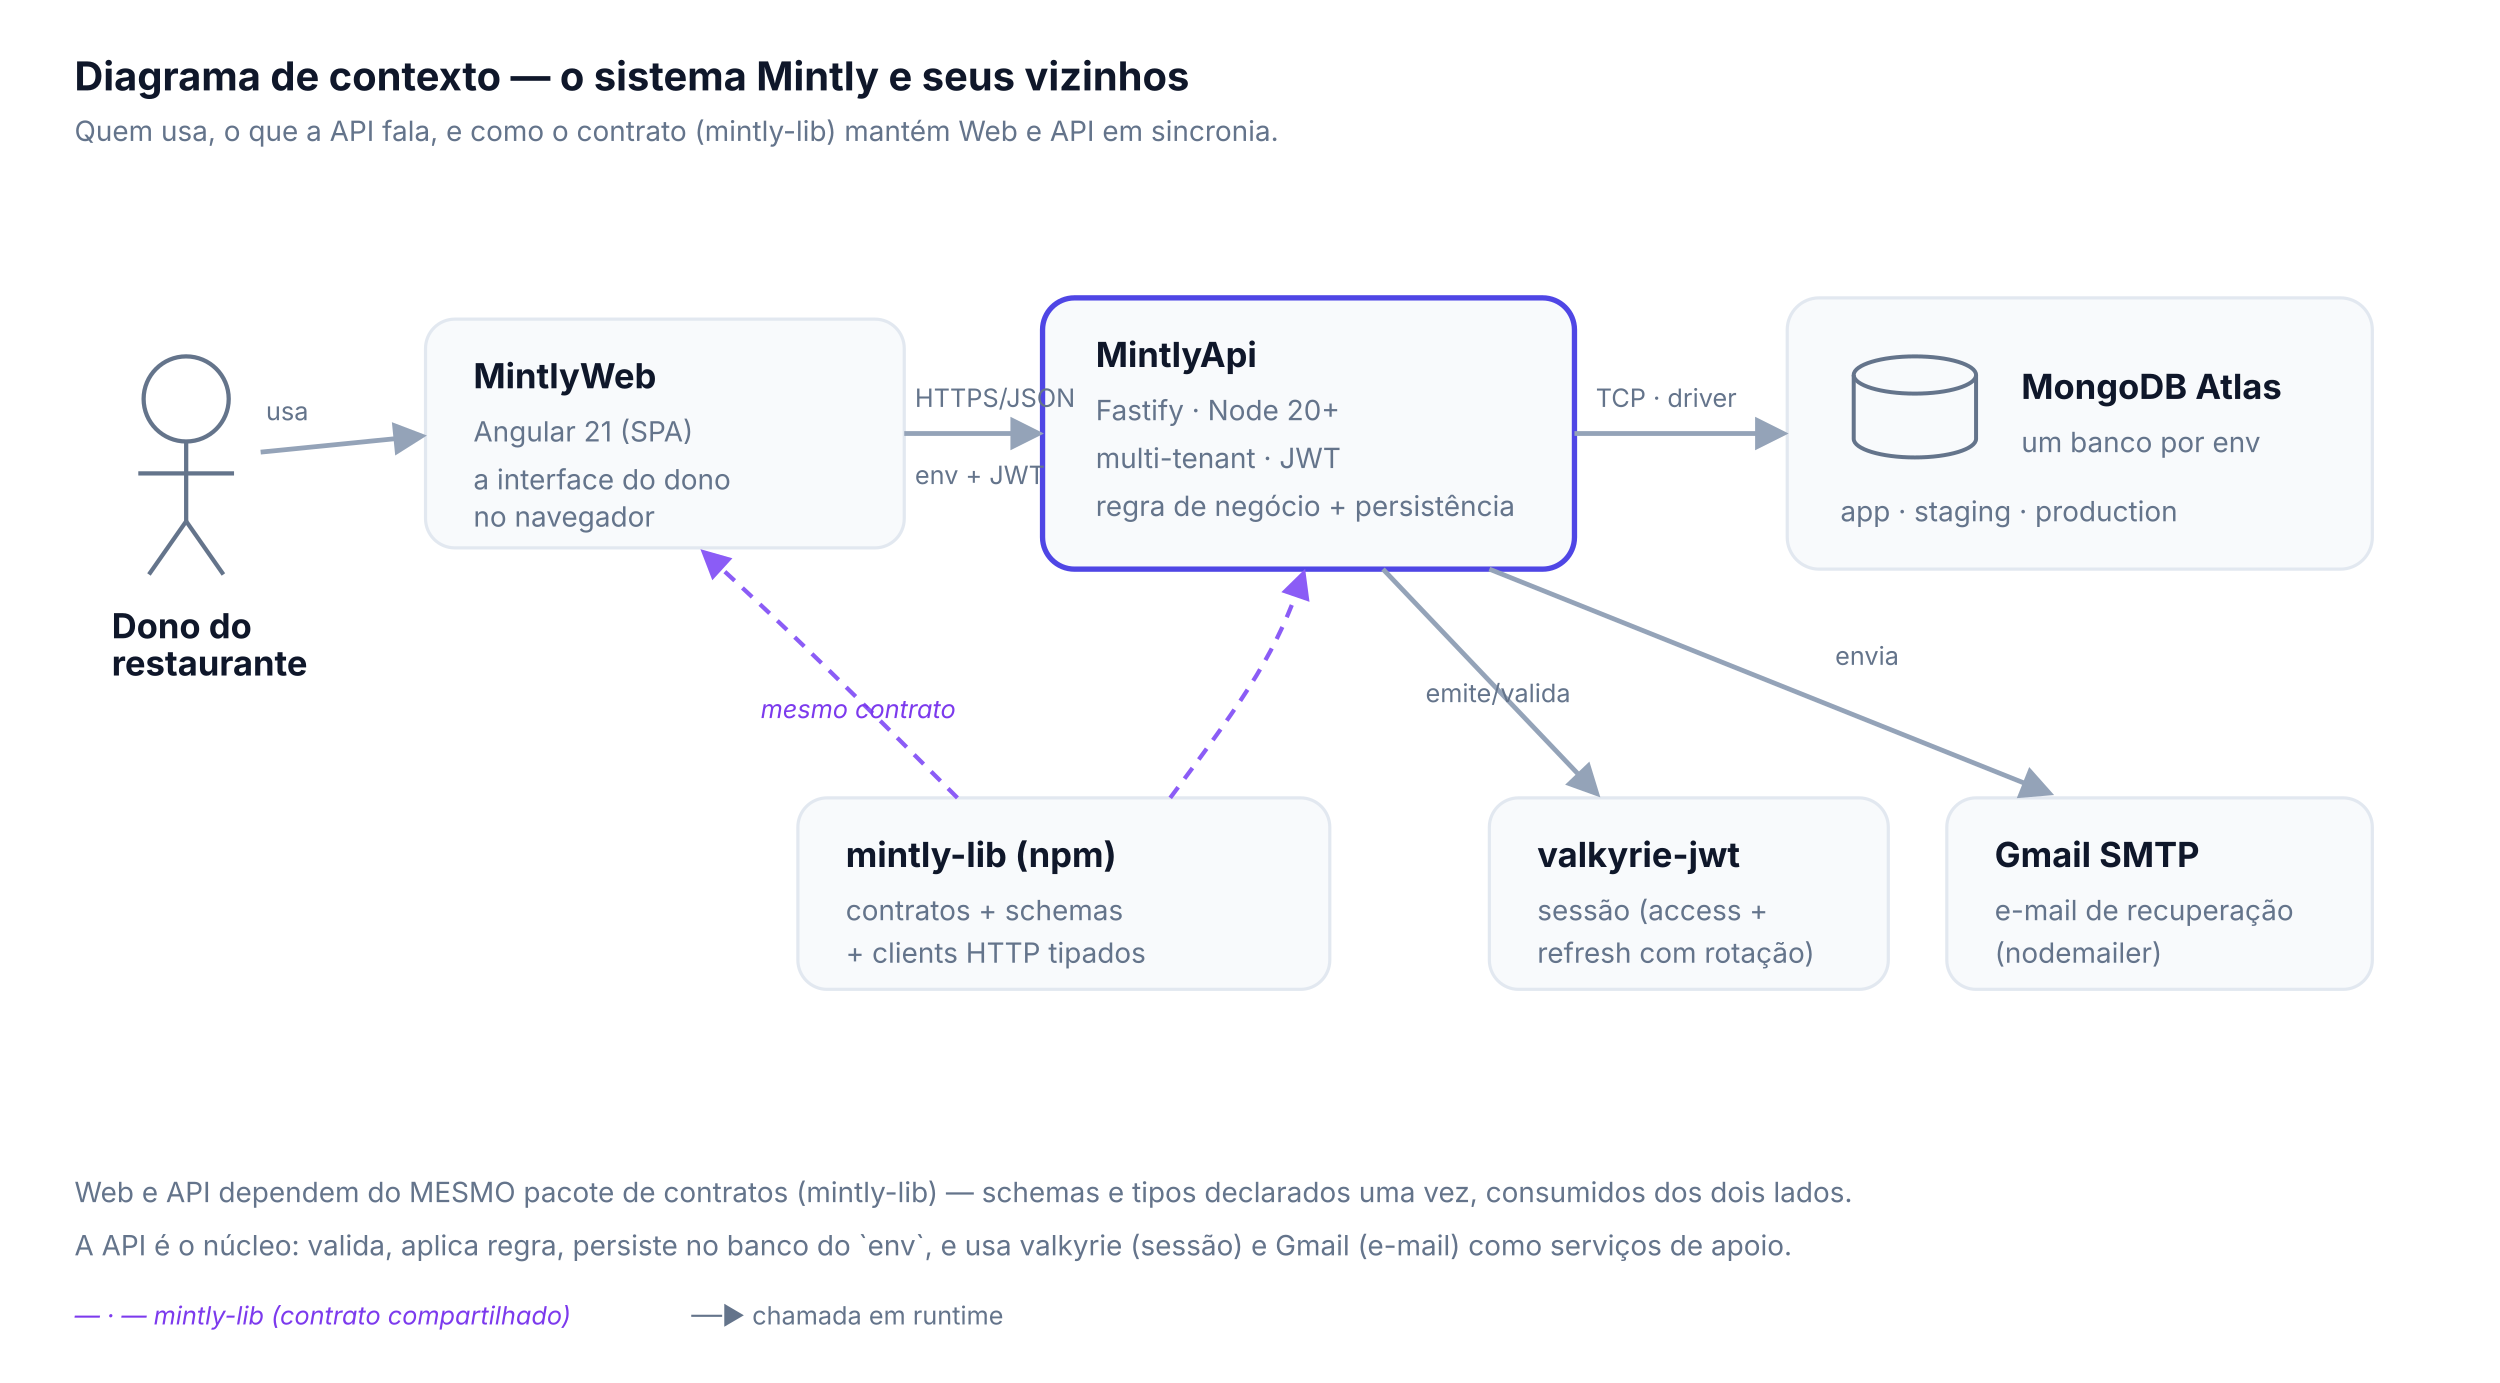
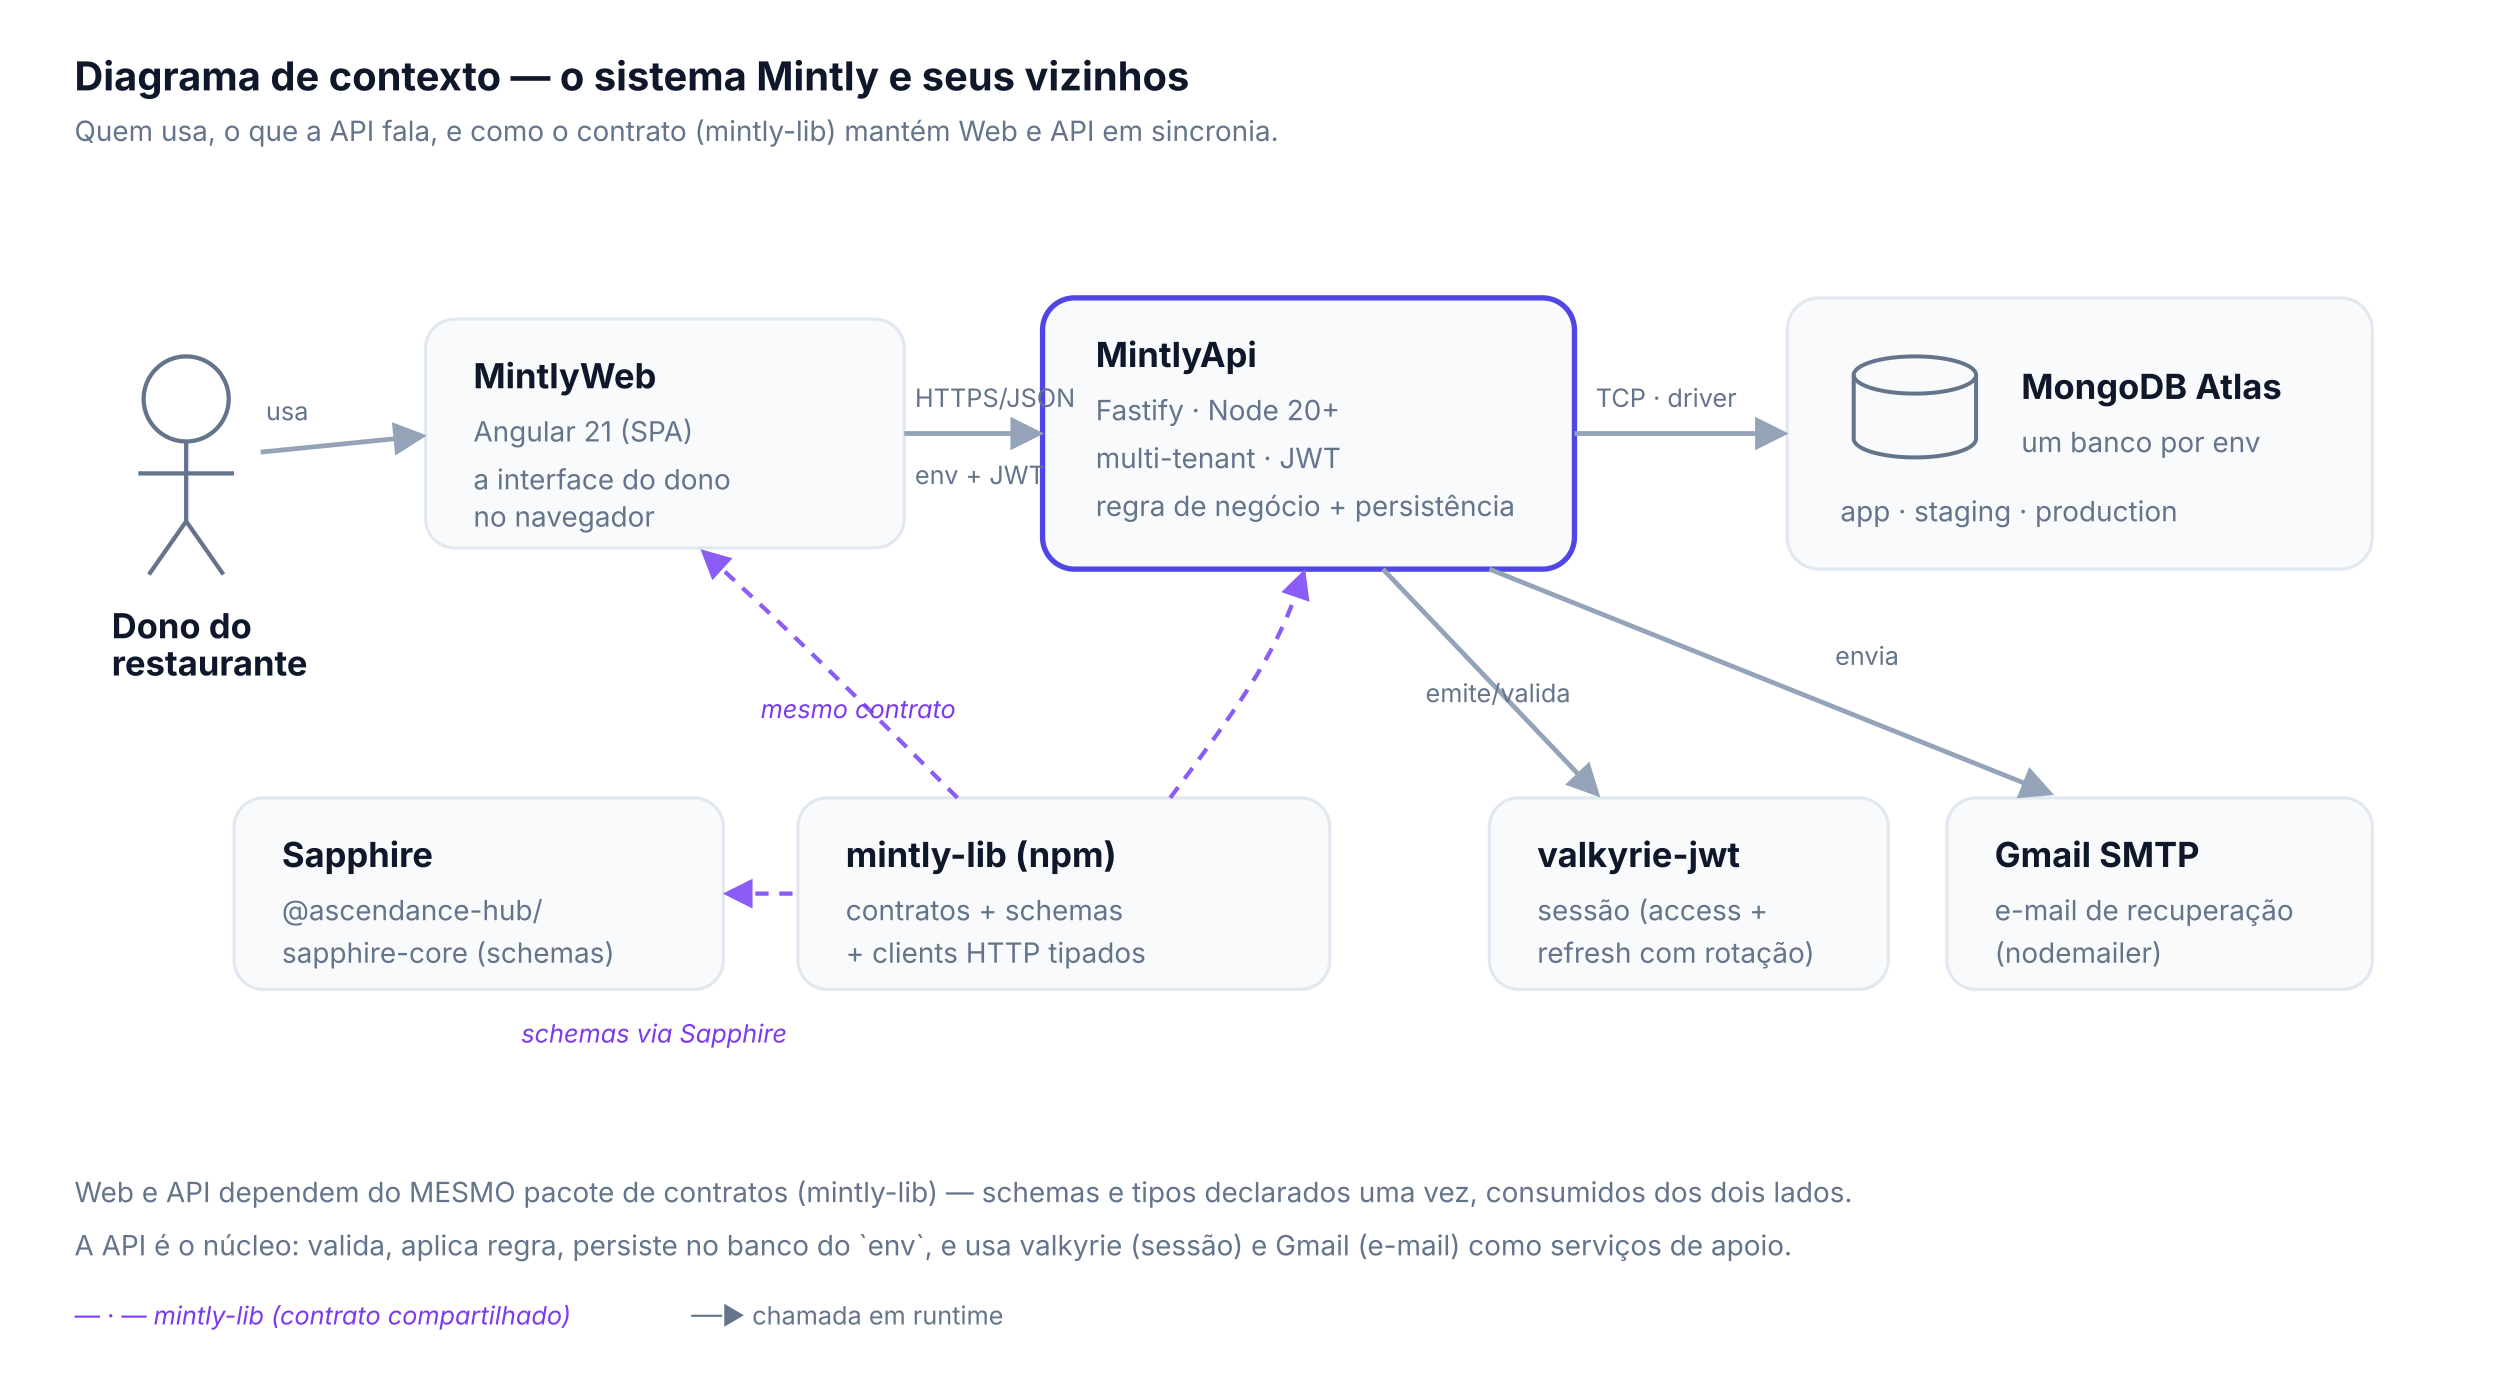
<svg xmlns="http://www.w3.org/2000/svg" viewBox="0 0 940 520" font-family="Inter, Segoe UI, system-ui, sans-serif" role="img" aria-label="Diagrama de contexto do sistema Mintly">
  <style>
    .bg { fill: #ffffff; } .card { fill: #f8fafc; stroke: #e2e8f0; stroke-width: 1.2; }
    .title { fill: #0f172a; font-weight: 700; font-size: 15px; }
    .h { fill: #0f172a; font-weight: 700; font-size: 13px; }
    .sub { fill: #64748b; font-size: 10.5px; }
    .rel { stroke: #94a3b8; stroke-width: 1.8; fill: none; marker-end: url(#a); }
    .ah { fill: #94a3b8; }
    .relt { fill: #64748b; font-size: 9.5px; }
    .lib { stroke: #8b5cf6; stroke-width: 1.6; fill: none; stroke-dasharray: 5 4; marker-end: url(#av); }
    .libt { fill: #7c3aed; font-size: 9.5px; font-style: italic; }
    .focus { stroke: #4f46e5; stroke-width: 2; }
    @media (prefers-color-scheme: dark) {
      .bg { fill: #0b1120; } .card { fill: #111827; stroke: #334155; }
      .title, .h { fill: #e5edf7; } .sub, .relt { fill: #94a3b8; }
      .rel, .ah { stroke: #64748b; fill: #64748b; } .lib { stroke: #a78bfa; } .libt { fill: #a78bfa; }
      .focus { stroke: #818cf8; }
    }
  </style>
  <defs>
    <marker id="a" viewBox="0 0 10 10" refX="8" refY="5" markerWidth="7" markerHeight="7" orient="auto-start-reverse">
      <path class="ah" d="M0,0 L10,5 L0,10 z" />
    </marker>
    <marker id="av" viewBox="0 0 10 10" refX="8" refY="5" markerWidth="7" markerHeight="7" orient="auto-start-reverse">
      <path d="M0,0 L10,5 L0,10 z" fill="#8b5cf6" />
    </marker>
    <symbol id="db" viewBox="0 0 56 42">
      <ellipse cx="28" cy="9" rx="23" ry="7" fill="none" stroke="#64748b" stroke-width="1.5" />
      <path d="M5 9 v24 a23 7 0 0 0 46 0 v-24" fill="none" stroke="#64748b" stroke-width="1.5" />
    </symbol>
  </defs>
  <rect class="bg" x="0" y="0" width="940" height="520" />
  <text class="title" x="28" y="34">Diagrama de contexto — o sistema Mintly e seus vizinhos</text>
  <text class="sub" x="28" y="53">Quem usa, o que a API fala, e como o contrato (mintly-lib) mantém Web e API em sincronia.</text>
  <circle cx="70" cy="150" r="16" fill="none" stroke="#64748b" stroke-width="1.6" />
  <line x1="70" y1="166" x2="70" y2="196" stroke="#64748b" stroke-width="1.6" />
  <line x1="52" y1="178" x2="88" y2="178" stroke="#64748b" stroke-width="1.6" />
  <line x1="70" y1="196" x2="56" y2="216" stroke="#64748b" stroke-width="1.6" />
  <line x1="70" y1="196" x2="84" y2="216" stroke="#64748b" stroke-width="1.6" />
  <text class="h" x="42" y="240" font-size="11">Dono do</text>
  <text class="h" x="42" y="254" font-size="11">restaurante</text>
  <rect class="card" x="160" y="120" width="180" height="86" rx="11" />
  <text class="h" x="178" y="146">MintlyWeb</text>
  <text class="sub" x="178" y="166">Angular 21 (SPA)</text>
  <text class="sub" x="178" y="184">a interface do dono</text>
  <text class="sub" x="178" y="198">no navegador</text>
  <rect class="card focus" x="392" y="112" width="200" height="102" rx="12" />
  <text class="h" x="412" y="138" fill="#4f46e5">MintlyApi</text>
  <text class="sub" x="412" y="158">Fastify · Node 20+</text>
  <text class="sub" x="412" y="176">multi-tenant · JWT</text>
  <text class="sub" x="412" y="194">regra de negócio + persistência</text>
  <rect class="card" x="672" y="112" width="220" height="102" rx="12" />
  <use href="#db" x="692" y="132" width="56" height="42" />
  <text class="h" x="760" y="150">MongoDB Atlas</text>
  <text class="sub" x="760" y="170">um banco por env</text>
  <text class="sub" x="692" y="196">app · staging · production</text>
+   <rect class="card" x="88" y="300" width="184" height="72" rx="11" stroke="#8b5cf6" />
+   <text class="h" x="106" y="326" font-size="12" fill="#7c3aed">Sapphire</text>
+   <text class="sub" x="106" y="346">@ascendance-hub/</text>
+   <text class="sub" x="106" y="362">sapphire-core (schemas)</text>
  <rect class="card" x="300" y="300" width="200" height="72" rx="11" stroke="#8b5cf6" />
  <text class="h" x="318" y="326" fill="#7c3aed">mintly-lib (npm)</text>
  <text class="sub" x="318" y="346">contratos + schemas</text>
  <text class="sub" x="318" y="362">+ clients HTTP tipados</text>
+   <line class="lib" x1="298" y1="336" x2="274" y2="336" />
+   <text class="libt" x="196" y="392">schemas via Sapphire</text>
  <rect class="card" x="560" y="300" width="150" height="72" rx="11" />
  <text class="h" x="578" y="326" font-size="12">valkyrie-jwt</text>
  <text class="sub" x="578" y="346">sessão (access +</text>
  <text class="sub" x="578" y="362">refresh com rotação)</text>
  <rect class="card" x="732" y="300" width="160" height="72" rx="11" />
  <text class="h" x="750" y="326" font-size="12">Gmail SMTP</text>
  <text class="sub" x="750" y="346">e-mail de recuperação</text>
  <text class="sub" x="750" y="362">(nodemailer)</text>
  <line class="rel" x1="98" y1="170" x2="158" y2="164" />
  <text class="relt" x="100" y="158">usa</text>
  <line class="rel" x1="340" y1="163" x2="390" y2="163" />
  <text class="relt" x="344" y="153">HTTPS/JSON</text>
  <text class="relt" x="344" y="182">env + JWT</text>
  <line class="rel" x1="592" y1="163" x2="670" y2="163" />
  <text class="relt" x="600" y="153">TCP · driver</text>
  <path class="lib" d="M360 300 C 320 260, 300 240, 265 208" />
  <path class="lib" d="M440 300 C 470 260, 480 245, 490 216" />
  <text class="libt" x="286" y="270">mesmo contrato</text>
  <line class="rel" x1="520" y1="214" x2="600" y2="298" />
  <text class="relt" x="536" y="264">emite/valida</text>
  <line class="rel" x1="560" y1="214" x2="770" y2="298" />
  <text class="relt" x="690" y="250">envia</text>
  <text class="sub" x="28" y="452">Web e API dependem do MESMO pacote de contratos (mintly-lib) — schemas e tipos declarados uma vez, consumidos dos dois lados.</text>
  <text class="sub" x="28" y="472">A API é o núcleo: valida, aplica regra, persiste no banco do `env`, e usa valkyrie (sessão) e Gmail (e-mail) como serviços de apoio.</text>
  <text class="libt" x="28" y="498">— · — mintly-lib (contrato compartilhado)</text>
  <text class="relt" x="260" y="498">──▶ chamada em runtime</text>
</svg>
